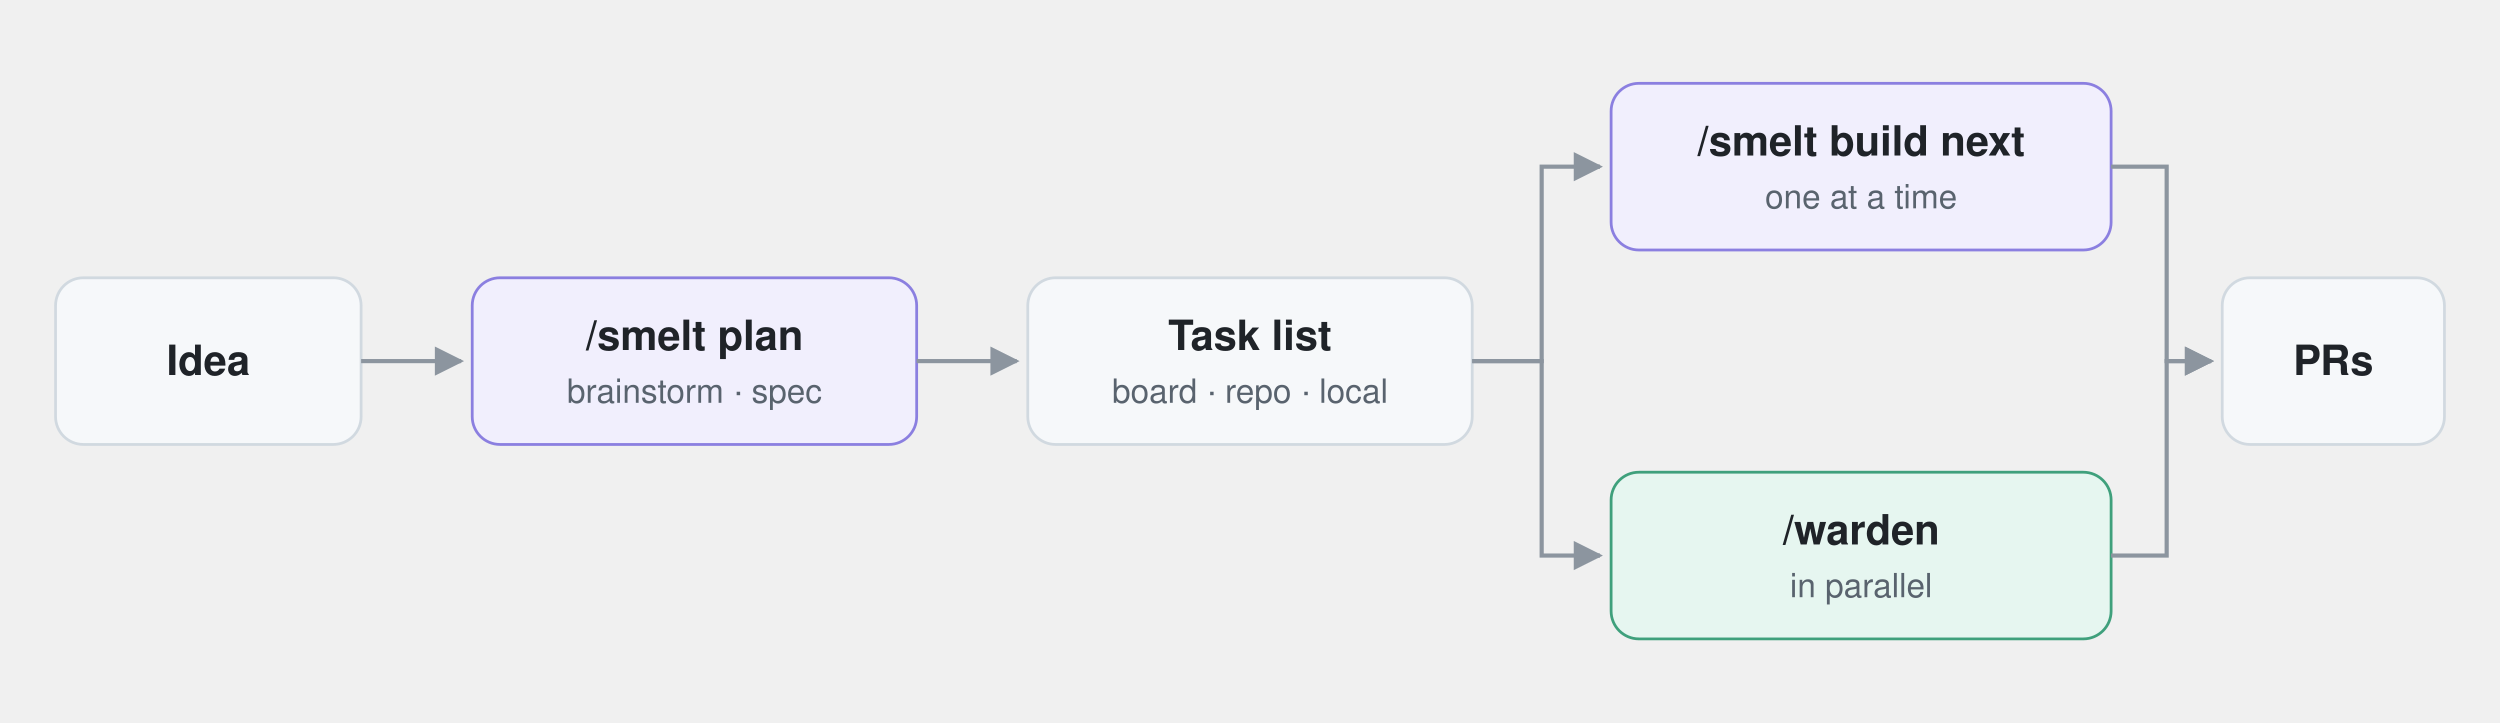
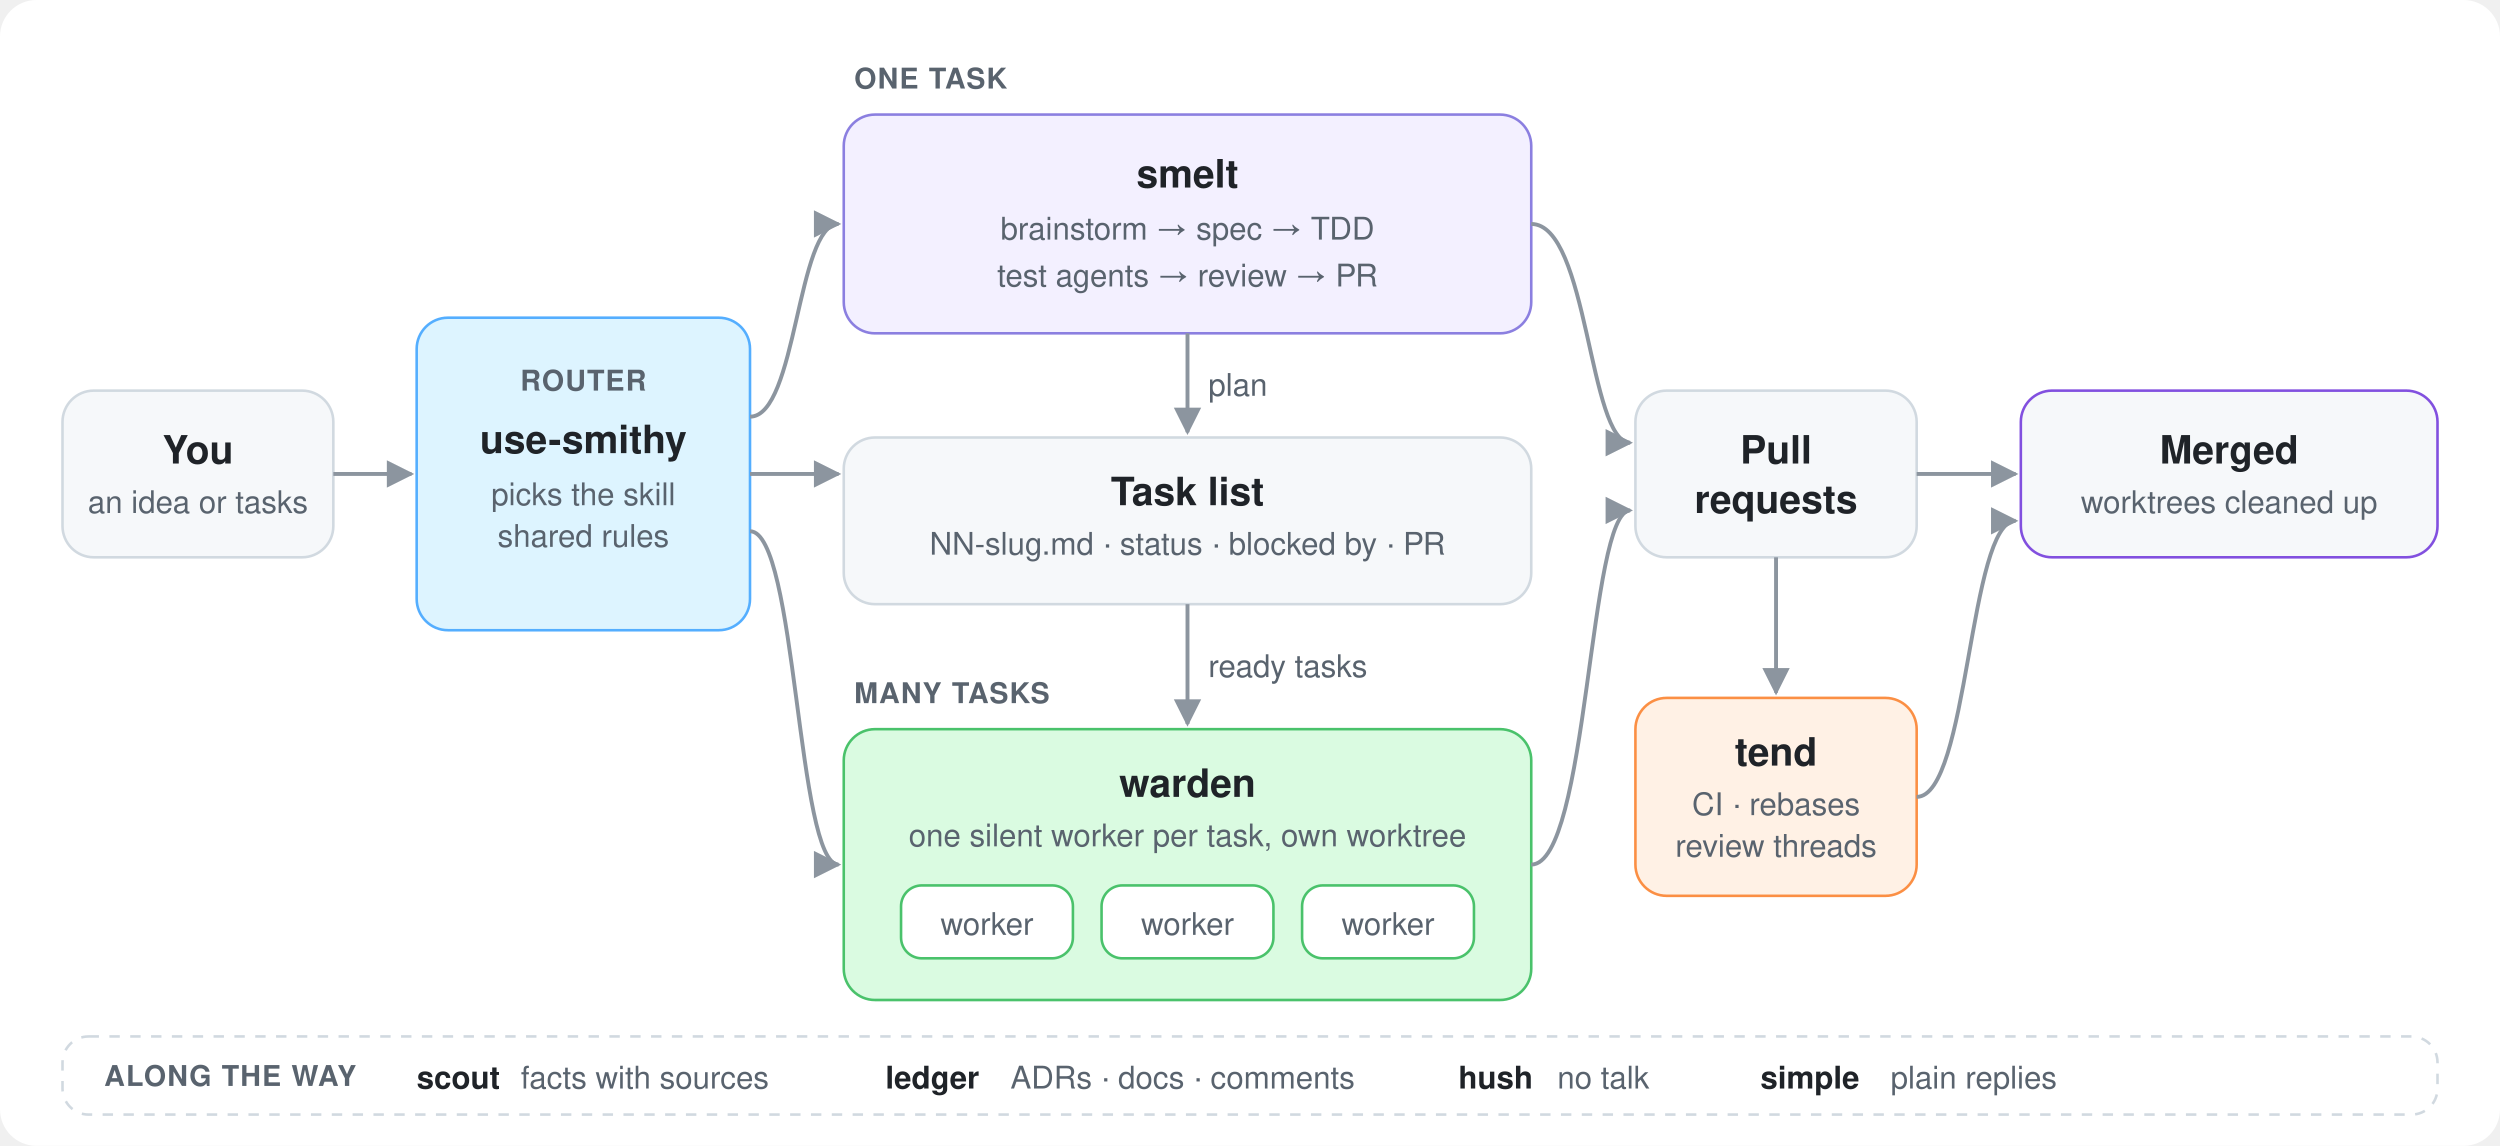
- <svg xmlns="http://www.w3.org/2000/svg" width="900" height="260" viewBox="0 0 900 260" role="img" font-family="-apple-system, BlinkMacSystemFont, 'Segoe UI', Helvetica, Arial, sans-serif">
+ <svg xmlns="http://www.w3.org/2000/svg" width="960" height="440" viewBox="0 0 960 440" role="img" font-family="-apple-system, BlinkMacSystemFont, 'Segoe UI', Helvetica, Arial, sans-serif">
  <style>
+     .bg { fill: #ffffff; }
    .t { font-size: 15px; font-weight: 600; fill: #1f2328; }
    .s { font-size: 12px; fill: #59636e; }
-     .box { fill: #f6f8fa; stroke: #d1d9e0; }
-     .smelt { fill: #f1effd; stroke: #8b7fe0; }
-     .warden { fill: #e6f6f0; stroke: #3fa07c; }
+     .k { font-size: 11px; font-weight: 600; letter-spacing: .04em; fill: #59636e; }
+     .chip { font-size: 12px; font-weight: 600; fill: #1f2328; }
+     .neutral { fill: #f6f8fa; stroke: #d1d9e0; }
+     .router { fill: #ddf4ff; stroke: #54aeff; }
+     .smelt { fill: #f3f0ff; stroke: #8b7fe0; }
+     .warden { fill: #dafbe1; stroke: #4ac26b; }
+     .tend { fill: #fff1e5; stroke: #fb8f44; }
+     .done { fill: #f6f8fa; stroke: #8250df; }
+     .worker { fill: #ffffff; stroke: #4ac26b; }
+     .lane { fill: none; stroke: #d1d9e0; stroke-dasharray: 4 4; }
    .line { stroke: #8c959f; stroke-width: 1.5; fill: none; }
    .head { fill: #8c959f; }
    @media (prefers-color-scheme: dark) {
-       .t { fill: #f0f6fc; }
-       .s { fill: #9198a1; }
-       .box { fill: #151b23; stroke: #3d444d; }
+       .bg { fill: #0d1117; }
+       .t, .chip { fill: #f0f6fc; }
+       .s, .k { fill: #9198a1; }
+       .neutral { fill: #151b23; stroke: #3d444d; }
+       .router { fill: #0c2d4f; stroke: #4493f8; }
      .smelt { fill: #231f3d; stroke: #8b7fe0; }
-       .warden { fill: #12291f; stroke: #3fa07c; }
+       .warden { fill: #0f2a19; stroke: #3fb950; }
+       .tend { fill: #3a2210; stroke: #db6d28; }
+       .done { fill: #151b23; stroke: #ab7df8; }
+       .worker { fill: #0d1117; stroke: #3fb950; }
+       .lane { stroke: #3d444d; }
      .line { stroke: #656c76; }
      .head { fill: #656c76; }
    }
  </style>
  <defs>
-     <marker id="a" viewBox="0 0 10 10" refX="9" refY="5" markerWidth="7" markerHeight="7" orient="auto">
+     <marker id="a" viewBox="0 0 10 10" refX="9" refY="5" markerWidth="7" markerHeight="7" orient="auto-start-reverse">
      <path d="M0 0L10 5L0 10z" class="head" />
    </marker>
  </defs>
-   <rect class="box" x="20" y="100" width="110" height="60" rx="10" />
-   <text class="t" x="75" y="135" text-anchor="middle">Idea</text>
-   <rect class="smelt" x="170" y="100" width="160" height="60" rx="10" />
-   <text class="t" x="250" y="126" text-anchor="middle">/smelt plan</text>
-   <text class="s" x="250" y="145" text-anchor="middle">brainstorm · spec</text>
-   <rect class="box" x="370" y="100" width="160" height="60" rx="10" />
-   <text class="t" x="450" y="126" text-anchor="middle">Task list</text>
-   <text class="s" x="450" y="145" text-anchor="middle">board · repo · local</text>
-   <rect class="smelt" x="580" y="30" width="180" height="60" rx="10" />
-   <text class="t" x="670" y="56" text-anchor="middle">/smelt build next</text>
-   <text class="s" x="670" y="75" text-anchor="middle">one at a time</text>
-   <rect class="warden" x="580" y="170" width="180" height="60" rx="10" />
-   <text class="t" x="670" y="196" text-anchor="middle">/warden</text>
-   <text class="s" x="670" y="215" text-anchor="middle">in parallel</text>
-   <rect class="box" x="800" y="100" width="80" height="60" rx="10" />
-   <text class="t" x="840" y="135" text-anchor="middle">PRs</text>
-   <line class="line" x1="130" y1="130" x2="166" y2="130" marker-end="url(#a)" />
-   <line class="line" x1="330" y1="130" x2="366" y2="130" marker-end="url(#a)" />
-   <path class="line" d="M530 130 H555 V60 H576" marker-end="url(#a)" />
-   <path class="line" d="M530 130 H555 V200 H576" marker-end="url(#a)" />
-   <path class="line" d="M760 60 H780 V130 H796" marker-end="url(#a)" />
-   <path class="line" d="M760 200 H780 V130 H796" marker-end="url(#a)" />
+   <rect class="bg" x="0" y="0" width="960" height="440" rx="14" />
+   <rect class="neutral" x="24" y="150" width="104" height="64" rx="12" />
+   <text class="t" x="76" y="178" text-anchor="middle">You</text>
+   <text class="s" x="76" y="197" text-anchor="middle">an idea or tasks</text>
+   <rect class="router" x="160" y="122" width="128" height="120" rx="12" />
+   <text class="k" x="224" y="150" text-anchor="middle">ROUTER</text>
+   <text class="t" x="224" y="174" text-anchor="middle">use-smithy</text>
+   <text class="s" x="224" y="194" text-anchor="middle">picks the skill</text>
+   <text class="s" x="224" y="210" text-anchor="middle">shared rules</text>
+   <text class="k" x="328" y="34">ONE TASK</text>
+   <rect class="smelt" x="324" y="44" width="264" height="84" rx="12" />
+   <text class="t" x="456" y="72" text-anchor="middle">smelt</text>
+   <text class="s" x="456" y="92" text-anchor="middle">brainstorm → spec → TDD</text>
+   <text class="s" x="456" y="110" text-anchor="middle">test agents → review → PR</text>
+   <rect class="neutral" x="324" y="168" width="264" height="64" rx="12" />
+   <text class="t" x="456" y="194" text-anchor="middle">Task list</text>
+   <text class="s" x="456" y="213" text-anchor="middle">NN-slug.md · status · blocked by · PR</text>
+   <text class="k" x="328" y="270">MANY TASKS</text>
+   <rect class="warden" x="324" y="280" width="264" height="104" rx="12" />
+   <text class="t" x="456" y="306" text-anchor="middle">warden</text>
+   <text class="s" x="456" y="325" text-anchor="middle">one silent worker per task, own worktree</text>
+   <rect class="worker" x="346" y="340" width="66" height="28" rx="8" />
+   <text class="s" x="379" y="359" text-anchor="middle">worker</text>
+   <rect class="worker" x="423" y="340" width="66" height="28" rx="8" />
+   <text class="s" x="456" y="359" text-anchor="middle">worker</text>
+   <rect class="worker" x="500" y="340" width="66" height="28" rx="8" />
+   <text class="s" x="533" y="359" text-anchor="middle">worker</text>
+   <rect class="neutral" x="628" y="150" width="108" height="64" rx="12" />
+   <text class="t" x="682" y="178" text-anchor="middle">Pull</text>
+   <text class="t" x="682" y="197" text-anchor="middle">requests</text>
+   <rect class="tend" x="628" y="268" width="108" height="76" rx="12" />
+   <text class="t" x="682" y="294" text-anchor="middle">tend</text>
+   <text class="s" x="682" y="313" text-anchor="middle">CI · rebases</text>
+   <text class="s" x="682" y="329" text-anchor="middle">review threads</text>
+   <rect class="done" x="776" y="150" width="160" height="64" rx="12" />
+   <text class="t" x="856" y="178" text-anchor="middle">Merged</text>
+   <text class="s" x="856" y="197" text-anchor="middle">worktrees cleaned up</text>
+   <path class="line" d="M128 182H158" marker-end="url(#a)" />
+   <path class="line" d="M288 160C306 160 306 86 322 86" marker-end="url(#a)" />
+   <path class="line" d="M288 182H322" marker-end="url(#a)" />
+   <path class="line" d="M288 204C306 204 306 332 322 332" marker-end="url(#a)" />
+   <path class="line" d="M456 128V166" marker-end="url(#a)" />
+   <text class="s" x="464" y="152">plan</text>
+   <path class="line" d="M456 232V278" marker-end="url(#a)" />
+   <text class="s" x="464" y="260">ready tasks</text>
+   <path class="line" d="M588 86C610 86 610 170 626 170" marker-end="url(#a)" />
+   <path class="line" d="M588 332C610 332 610 196 626 196" marker-end="url(#a)" />
+   <path class="line" d="M682 214V266" marker-end="url(#a)" />
+   <path class="line" d="M736 306C756 306 756 200 774 200" marker-end="url(#a)" />
+   <path class="line" d="M736 182H774" marker-end="url(#a)" />
+   <rect class="lane" x="24" y="398" width="912" height="30" rx="10" />
+   <text class="k" x="40" y="417">ALONG THE WAY</text>
+   <text class="chip" x="160" y="418">scout</text>
+   <text class="s" x="200" y="418">facts with sources</text>
+   <text class="chip" x="340" y="418">ledger</text>
+   <text class="s" x="388" y="418">ADRs · docs · comments</text>
+   <text class="chip" x="560" y="418">hush</text>
+   <text class="s" x="598" y="418">no talk</text>
+   <text class="chip" x="676" y="418">simple</text>
+   <text class="s" x="726" y="418">plain replies</text>
</svg>
